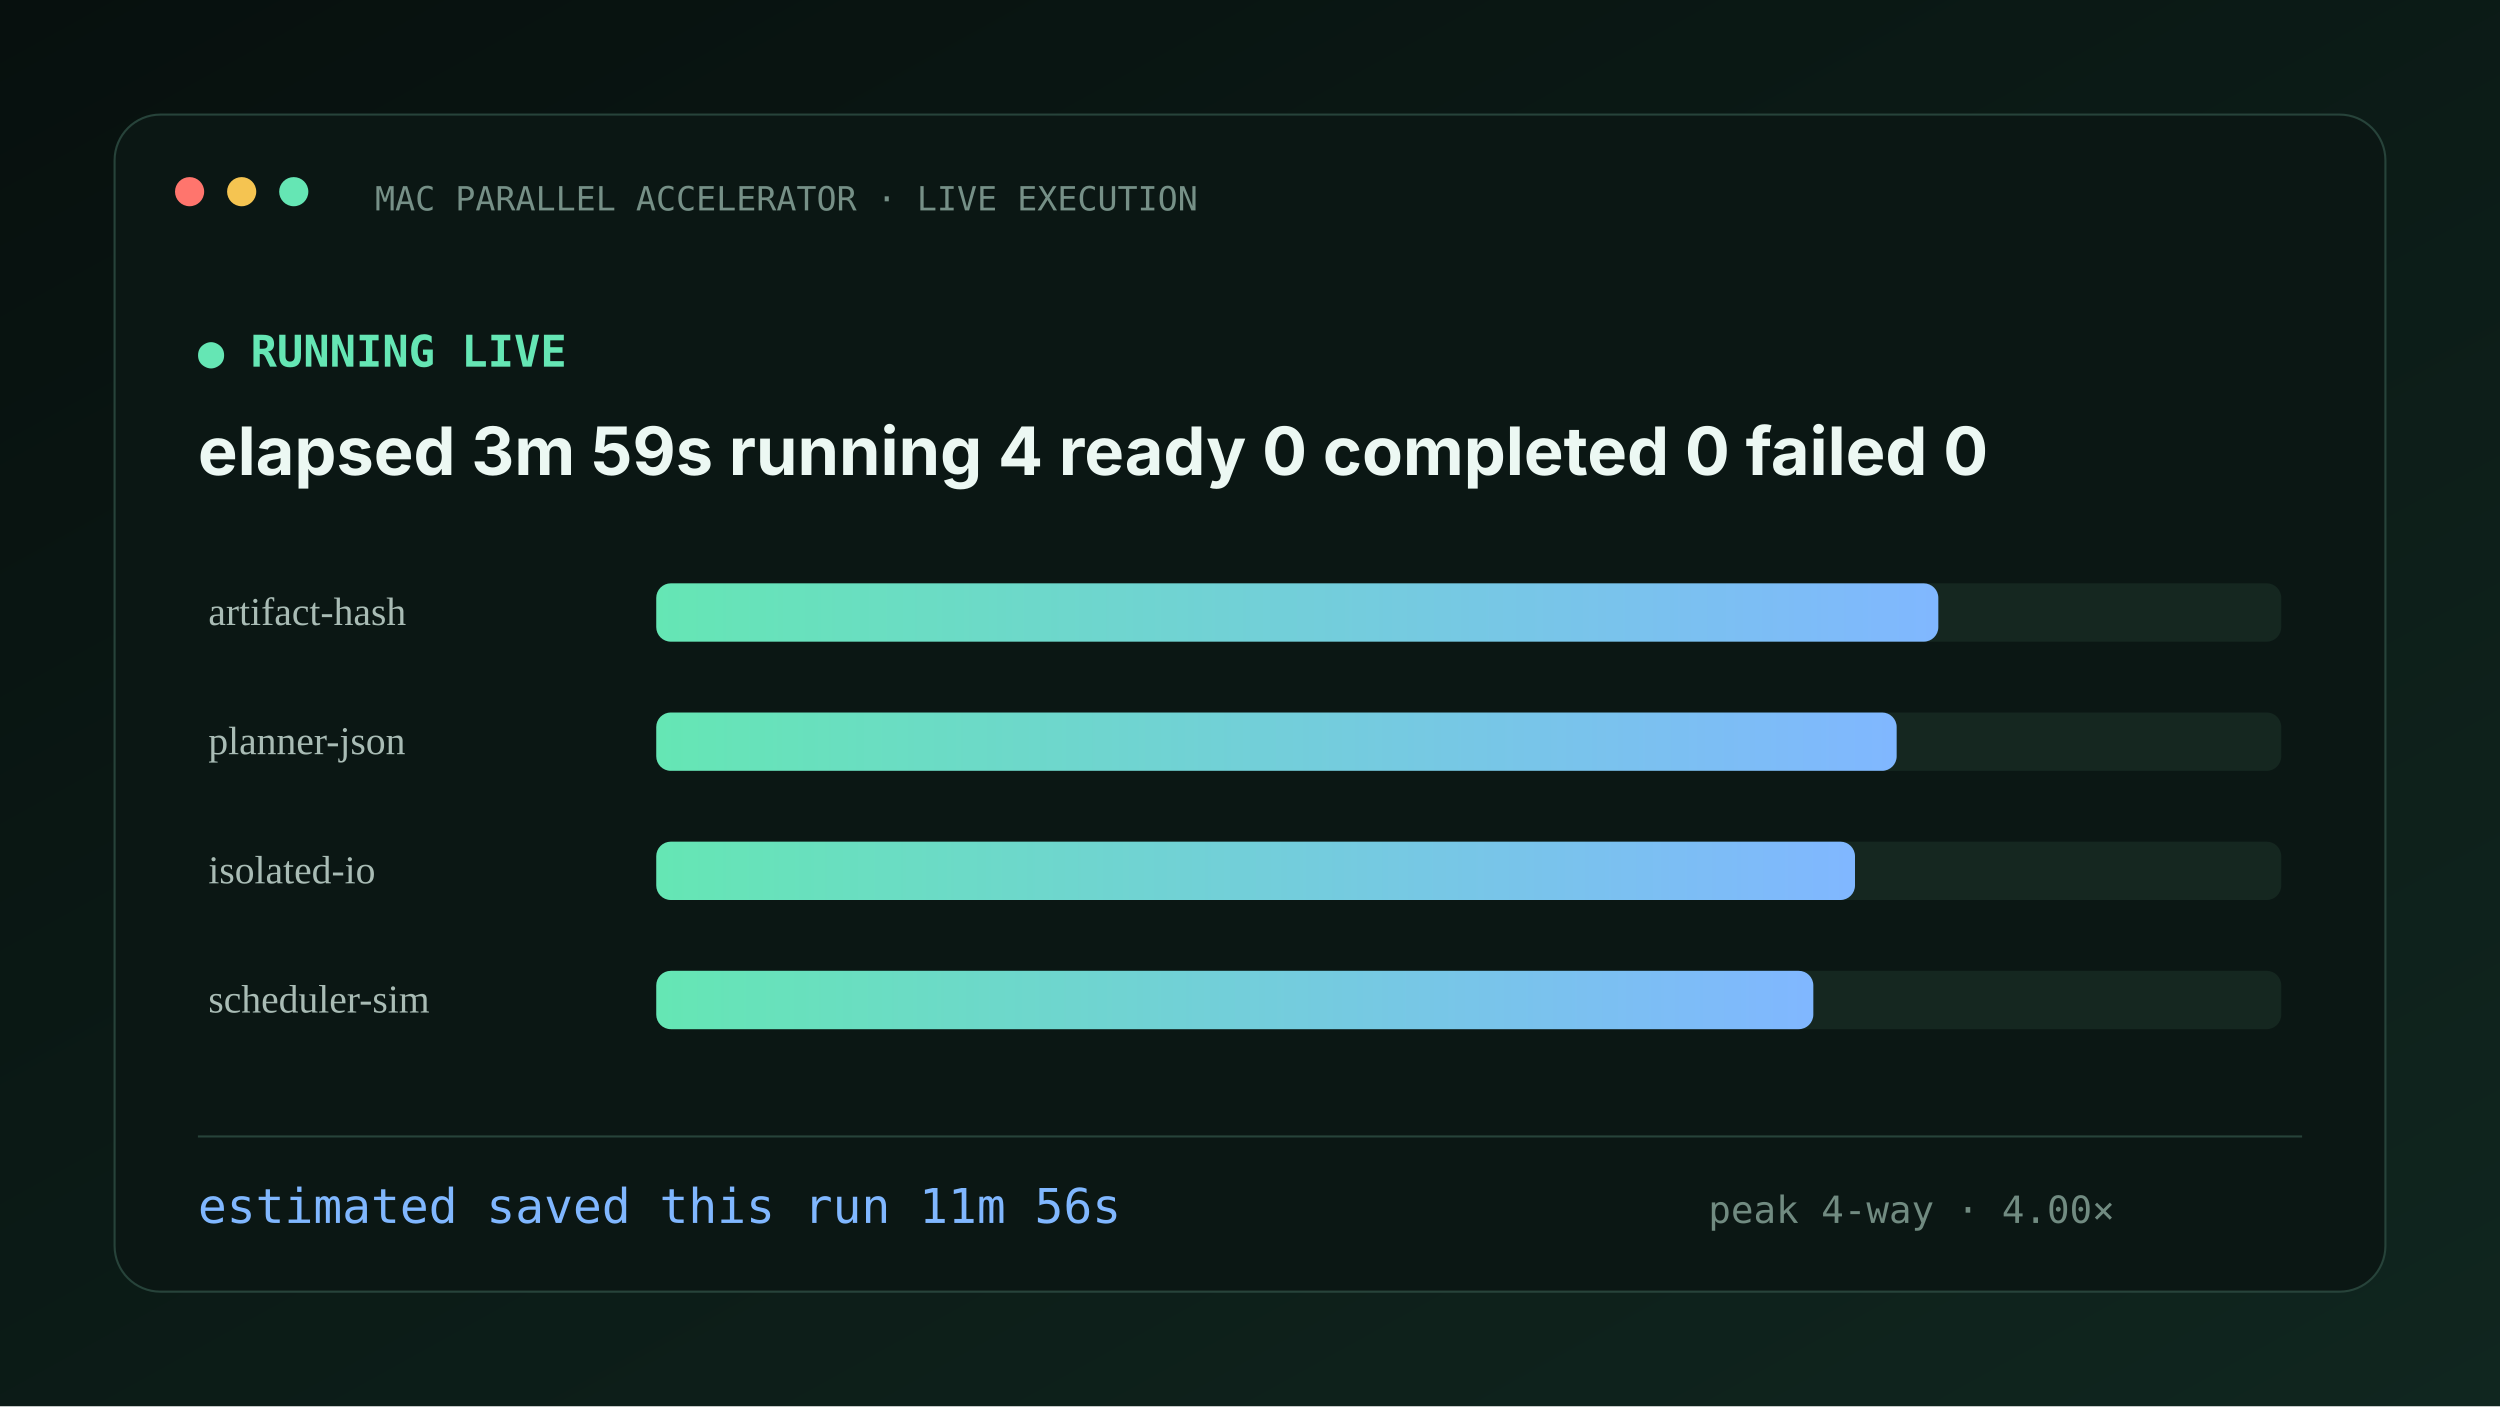
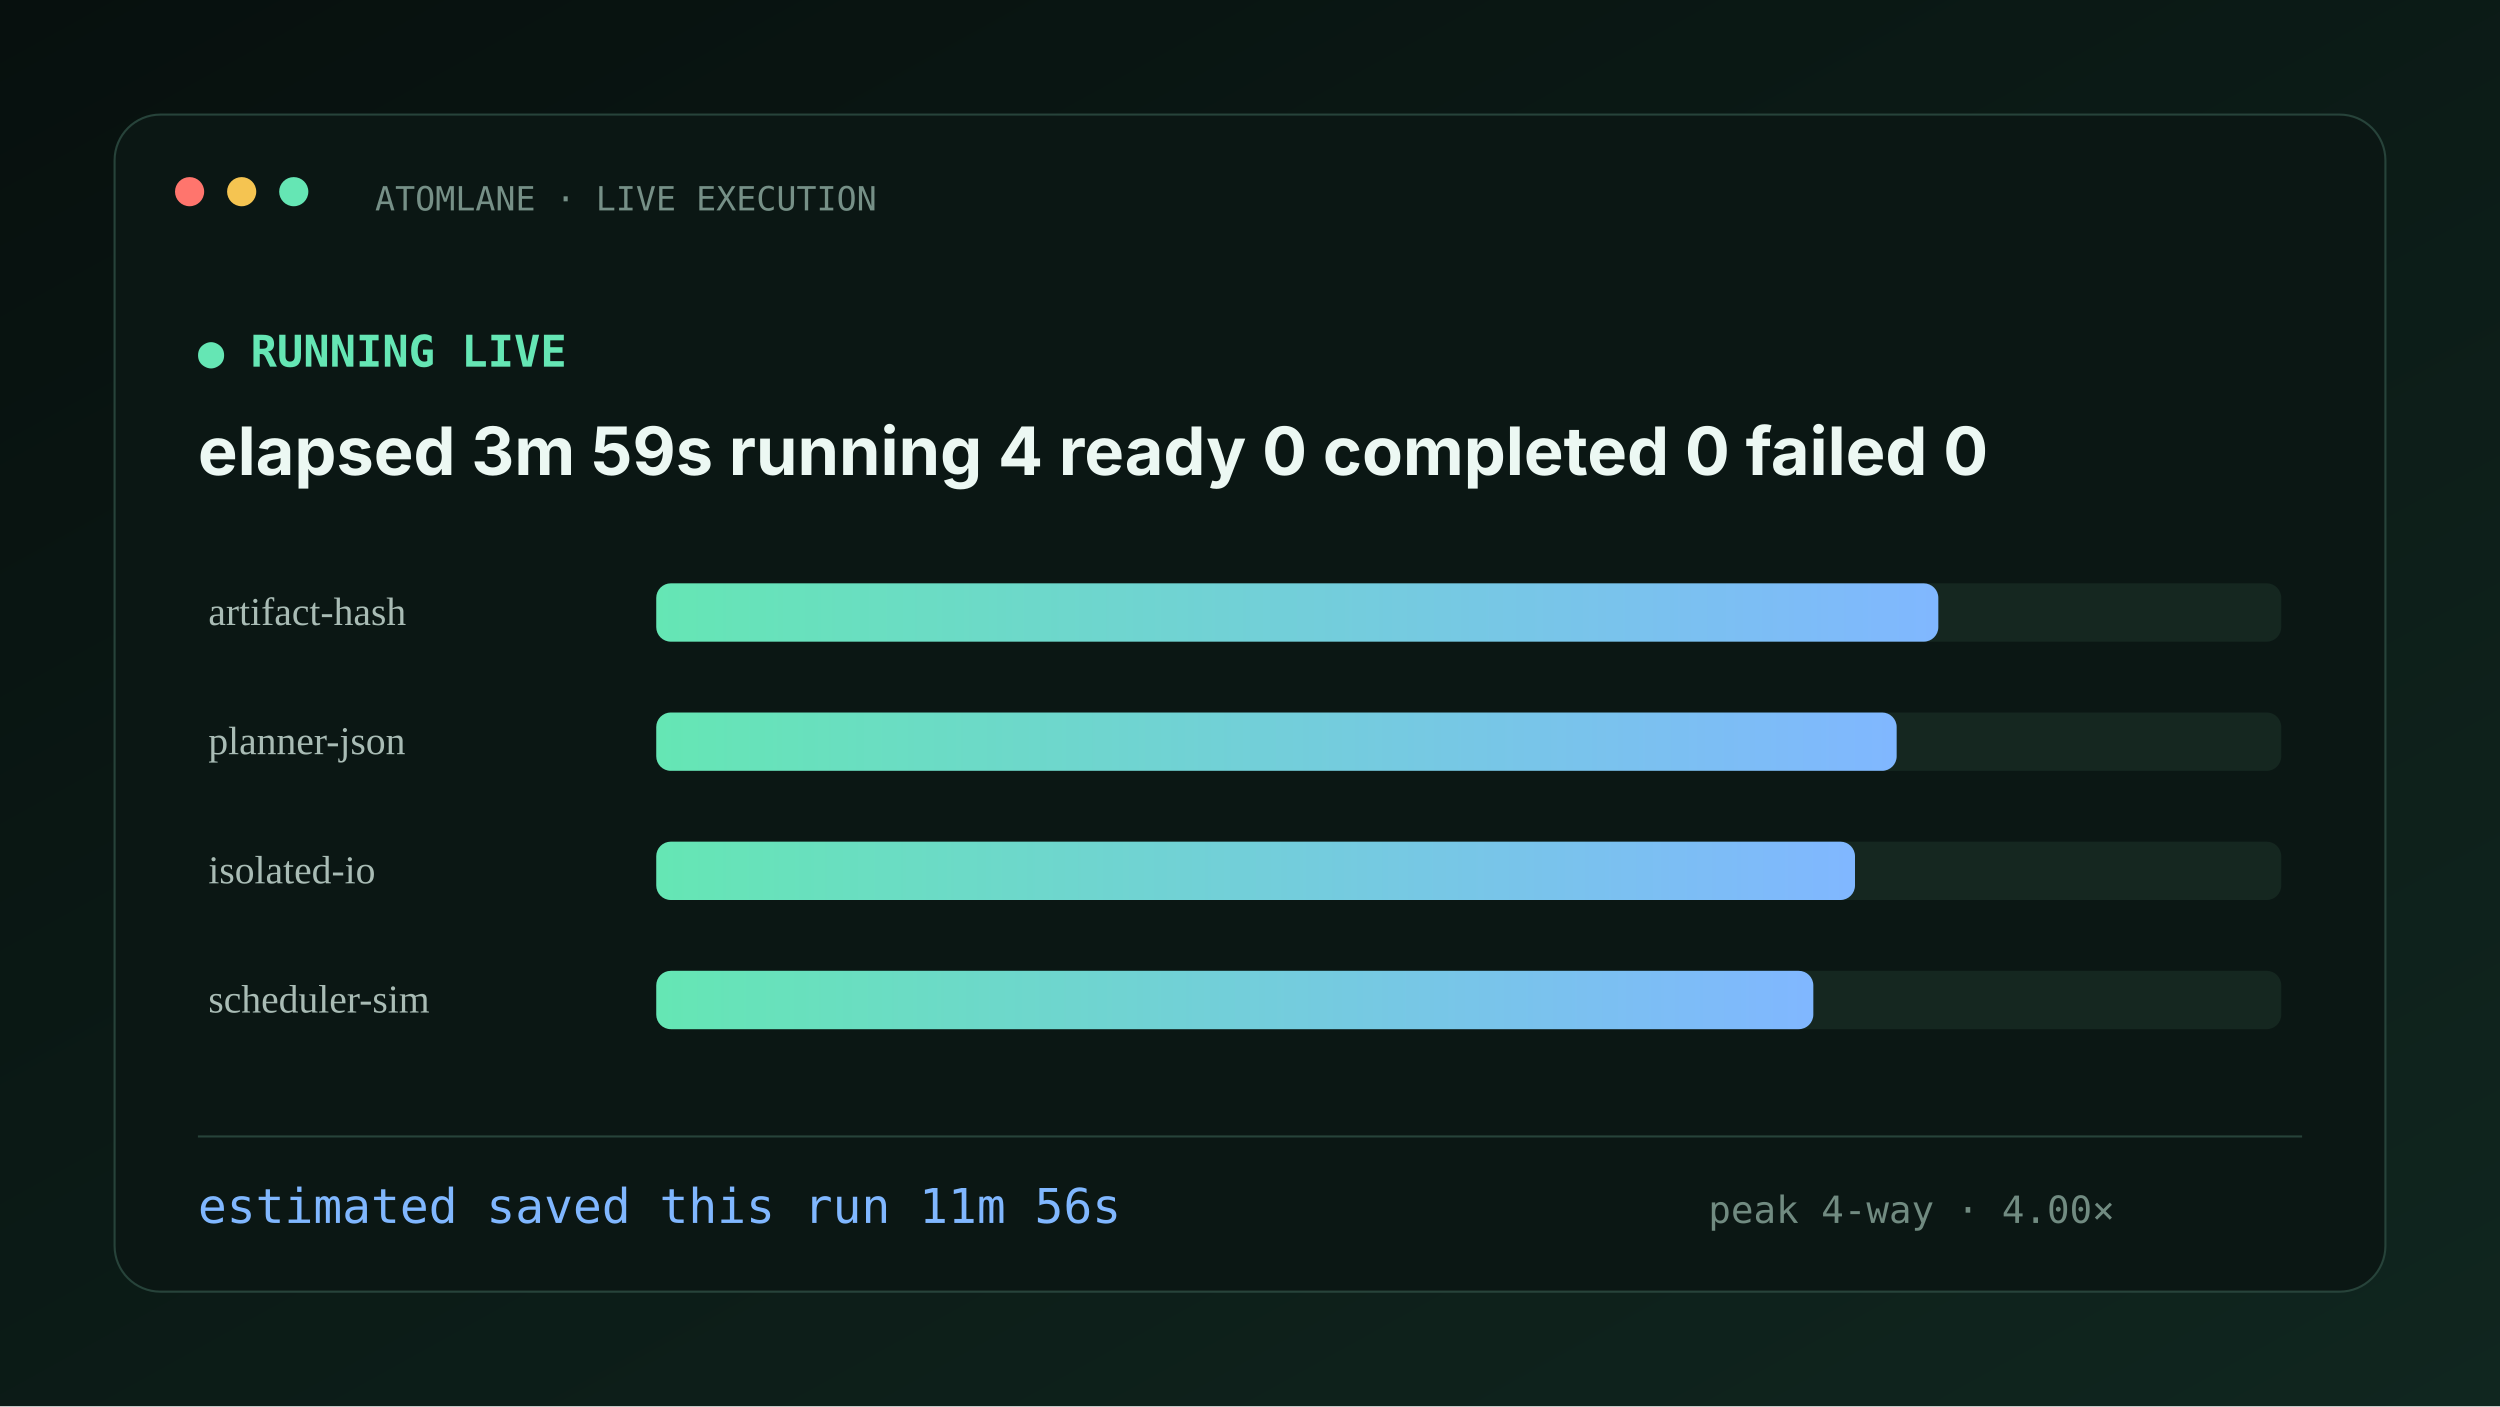
<svg xmlns="http://www.w3.org/2000/svg" width="1200" height="675" viewBox="0 0 1200 675">
  <defs>
    <linearGradient id="bg" x1="0" y1="0" x2="1" y2="1">
      <stop stop-color="#07100e" />
      <stop offset="1" stop-color="#10261f" />
    </linearGradient>
    <linearGradient id="accent">
      <stop stop-color="#65e6b4" />
      <stop offset="1" stop-color="#80b7ff" />
    </linearGradient>
  </defs>
  <rect width="1200" height="675" fill="url(#bg)" />
  <rect x="55" y="55" width="1090" height="565" rx="22" fill="#0b1714" stroke="#27433a" />
  <circle cx="91" cy="92" r="7" fill="#ff756d" />
  <circle cx="116" cy="92" r="7" fill="#f5c451" />
  <circle cx="141" cy="92" r="7" fill="#65e6b4" />
-   <text x="180" y="101" fill="#769087" font-family="ui-monospace,SFMono-Regular,Menlo,monospace" font-size="16">MAC PARALLEL ACCELERATOR · LIVE EXECUTION</text>
+   <text x="180" y="101" fill="#769087" font-family="ui-monospace,SFMono-Regular,Menlo,monospace" font-size="16">ATOMLANE · LIVE EXECUTION</text>
  <text x="95" y="176" fill="#65e6b4" font-family="ui-monospace,SFMono-Regular,Menlo,monospace" font-size="21" font-weight="700">● RUNNING LIVE</text>
  <text x="95" y="228" fill="#ecf8f3" font-family="-apple-system,BlinkMacSystemFont,Segoe UI,sans-serif" font-size="32" font-weight="750">elapsed 3m 59s   running 4   ready 0   completed 0   failed 0</text>
  <text x="100" y="300" fill="#a9bcb5" font-size="19">artifact-hash</text>
  <rect x="315" y="280" width="780" height="28" rx="7" fill="#152720" />
  <rect x="315" y="280" width="615.4" height="28" rx="7" fill="url(#accent)" />
  <text x="100" y="362" fill="#a9bcb5" font-size="19">planner-json</text>
  <rect x="315" y="342" width="780" height="28" rx="7" fill="#152720" />
  <rect x="315" y="342" width="595.4" height="28" rx="7" fill="url(#accent)" />
  <text x="100" y="424" fill="#a9bcb5" font-size="19">isolated-io</text>
  <rect x="315" y="404" width="780" height="28" rx="7" fill="#152720" />
  <rect x="315" y="404" width="575.4" height="28" rx="7" fill="url(#accent)" />
  <text x="100" y="486" fill="#a9bcb5" font-size="19">scheduler-sim</text>
  <rect x="315" y="466" width="780" height="28" rx="7" fill="#152720" />
  <rect x="315" y="466" width="555.4" height="28" rx="7" fill="url(#accent)" />
  <rect x="95" y="545" width="1010" height="1" fill="#27433a" />
  <text x="95" y="587" fill="#80b7ff" font-family="ui-monospace,SFMono-Regular,Menlo,monospace" font-size="23">estimated saved this run  11m 56s</text>
  <text x="820" y="587" fill="#718b81" font-family="ui-monospace,SFMono-Regular,Menlo,monospace" font-size="18">peak 4-way · 4.00×</text>
</svg>
